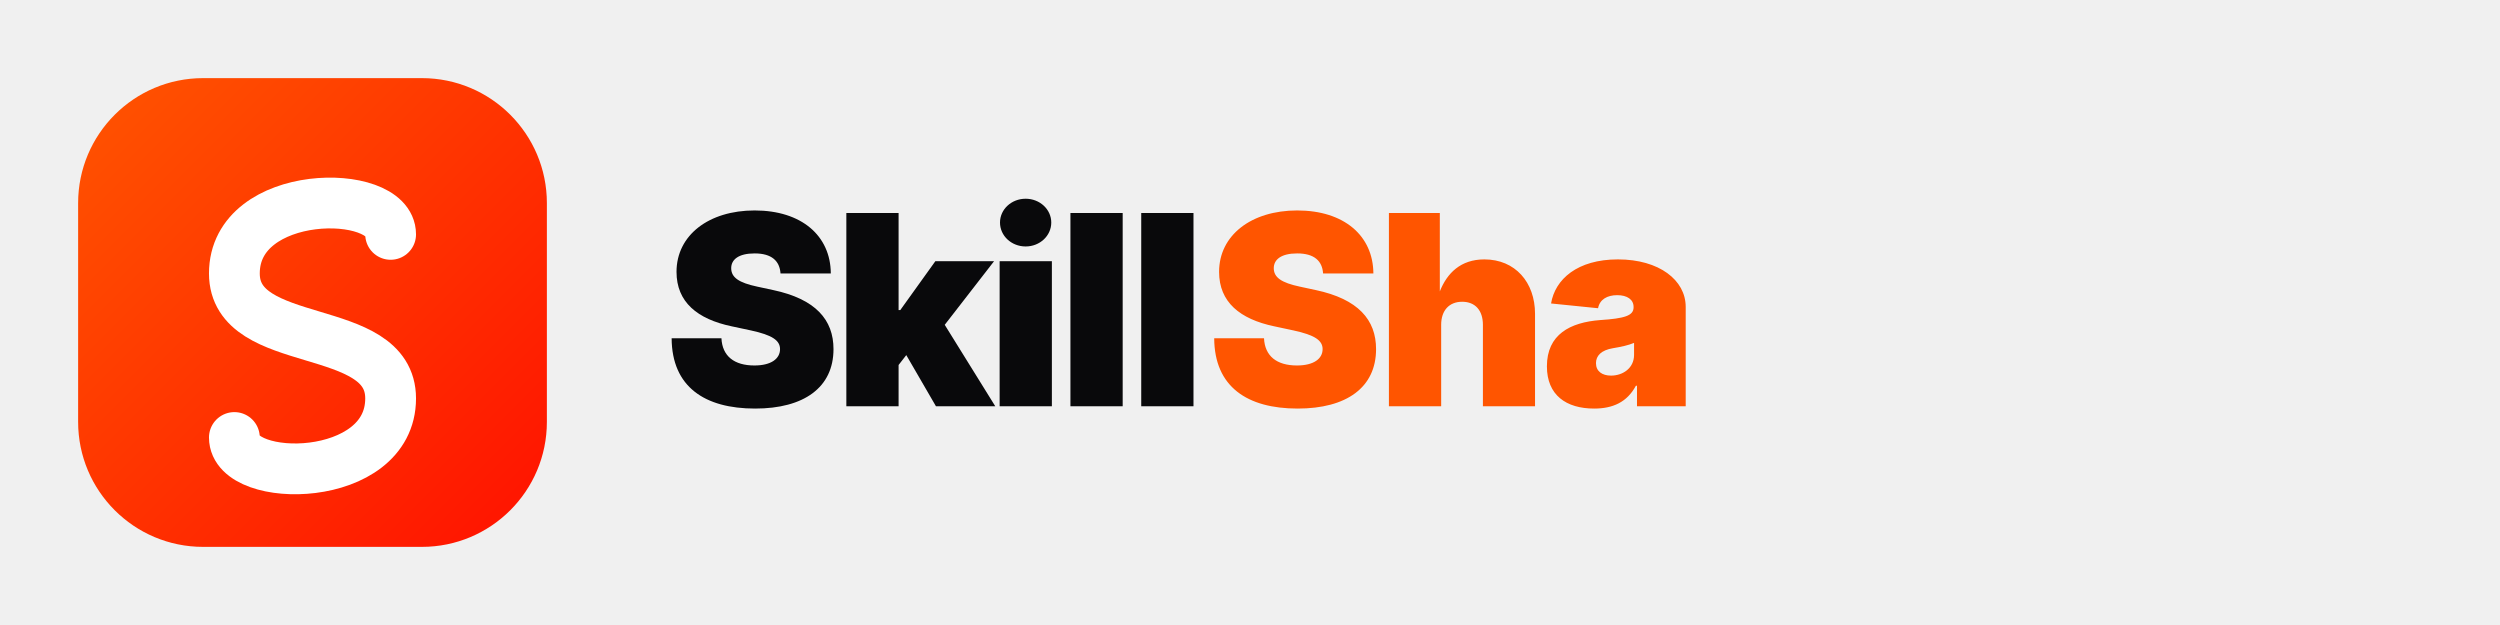
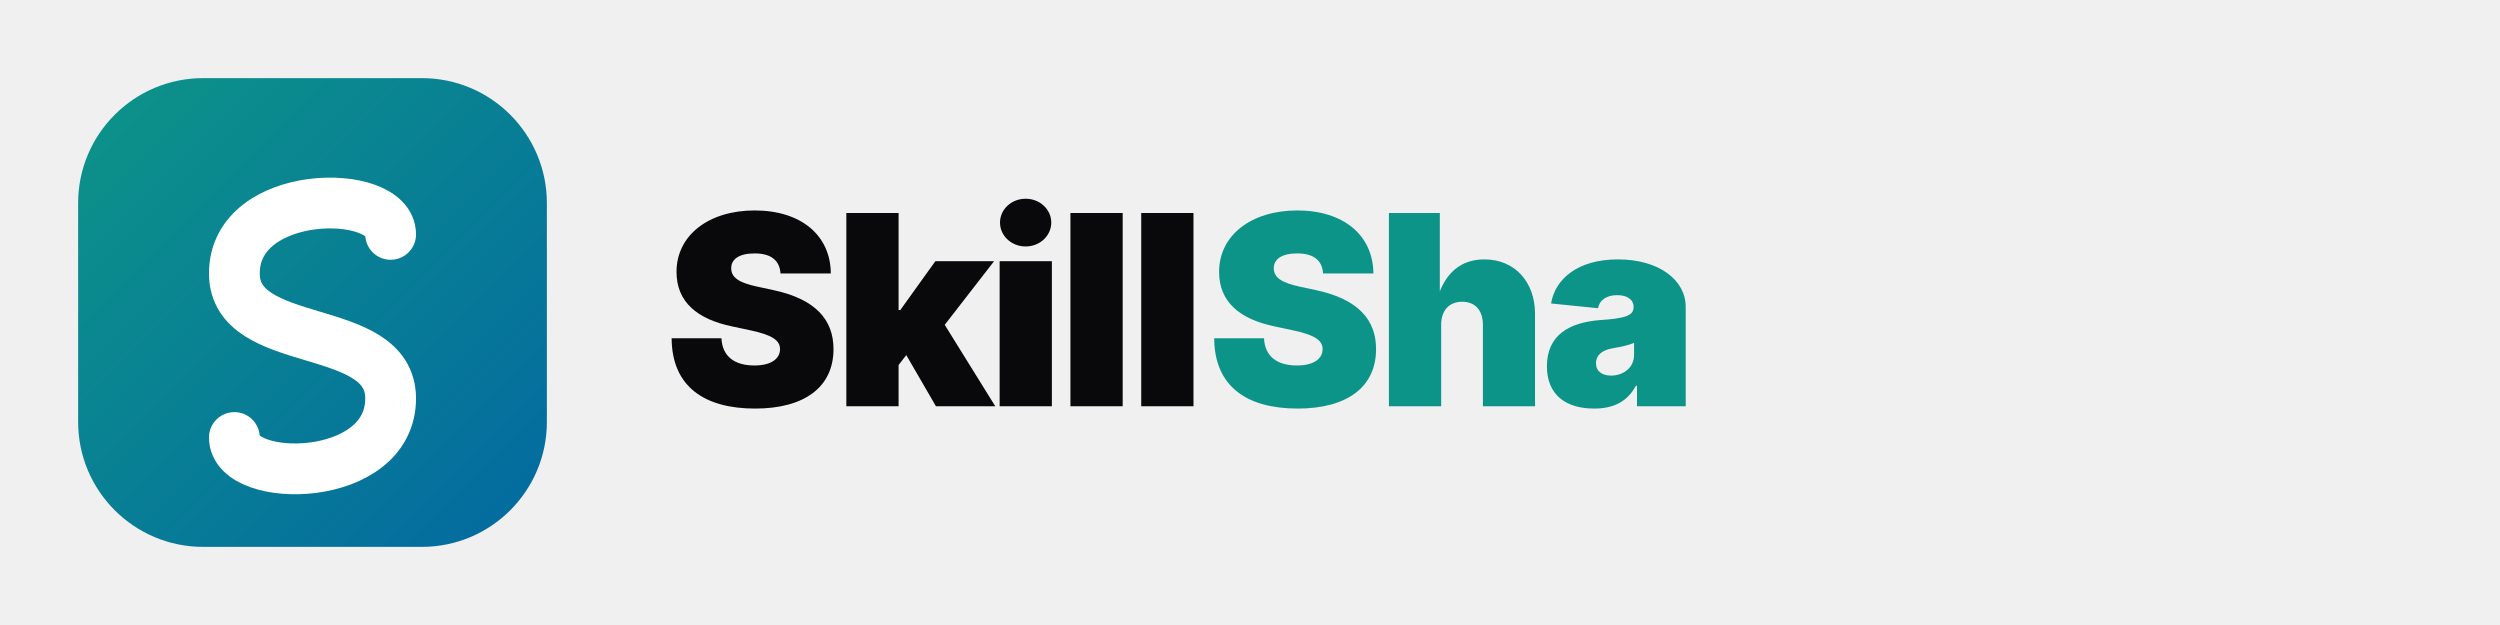
<svg xmlns="http://www.w3.org/2000/svg" viewBox="0 0 320 80" width="100%" height="100%">
  <defs>
    <linearGradient id="logo-grad" x1="0%" y1="0%" x2="100%" y2="100%">
-       <stop offset="0%" stop-color="#FF5500" />
-       <stop offset="100%" stop-color="#FF1100" />
+       <stop offset="0%" stop-color="#0D9488" />
+       <stop offset="100%" stop-color="#0369A1" />
    </linearGradient>
  </defs>
  <g transform="translate(10, 10)">
    <rect x="0" y="0" width="60" height="60" rx="16" fill="url(#logo-grad)" />
    <path d="M 40 20 C 40 14, 20 14, 20 25 C 20 35, 40 31, 40 41 C 40 52, 20 52, 20 46" stroke="#ffffff" stroke-width="6.5" stroke-linecap="round" fill="none" />
-     <text x="75" y="42" font-family="system-ui, -apple-system, sans-serif" font-weight="900" font-size="34" fill="#09090b" letter-spacing="-1px">Skill<tspan fill="#FF5500">Sha</tspan>
+     <text x="75" y="42" font-family="system-ui, -apple-system, sans-serif" font-weight="900" font-size="34" fill="#09090b" letter-spacing="-1px">Skill<tspan fill="#0D9488">Sha</tspan>
    </text>
  </g>
</svg>
